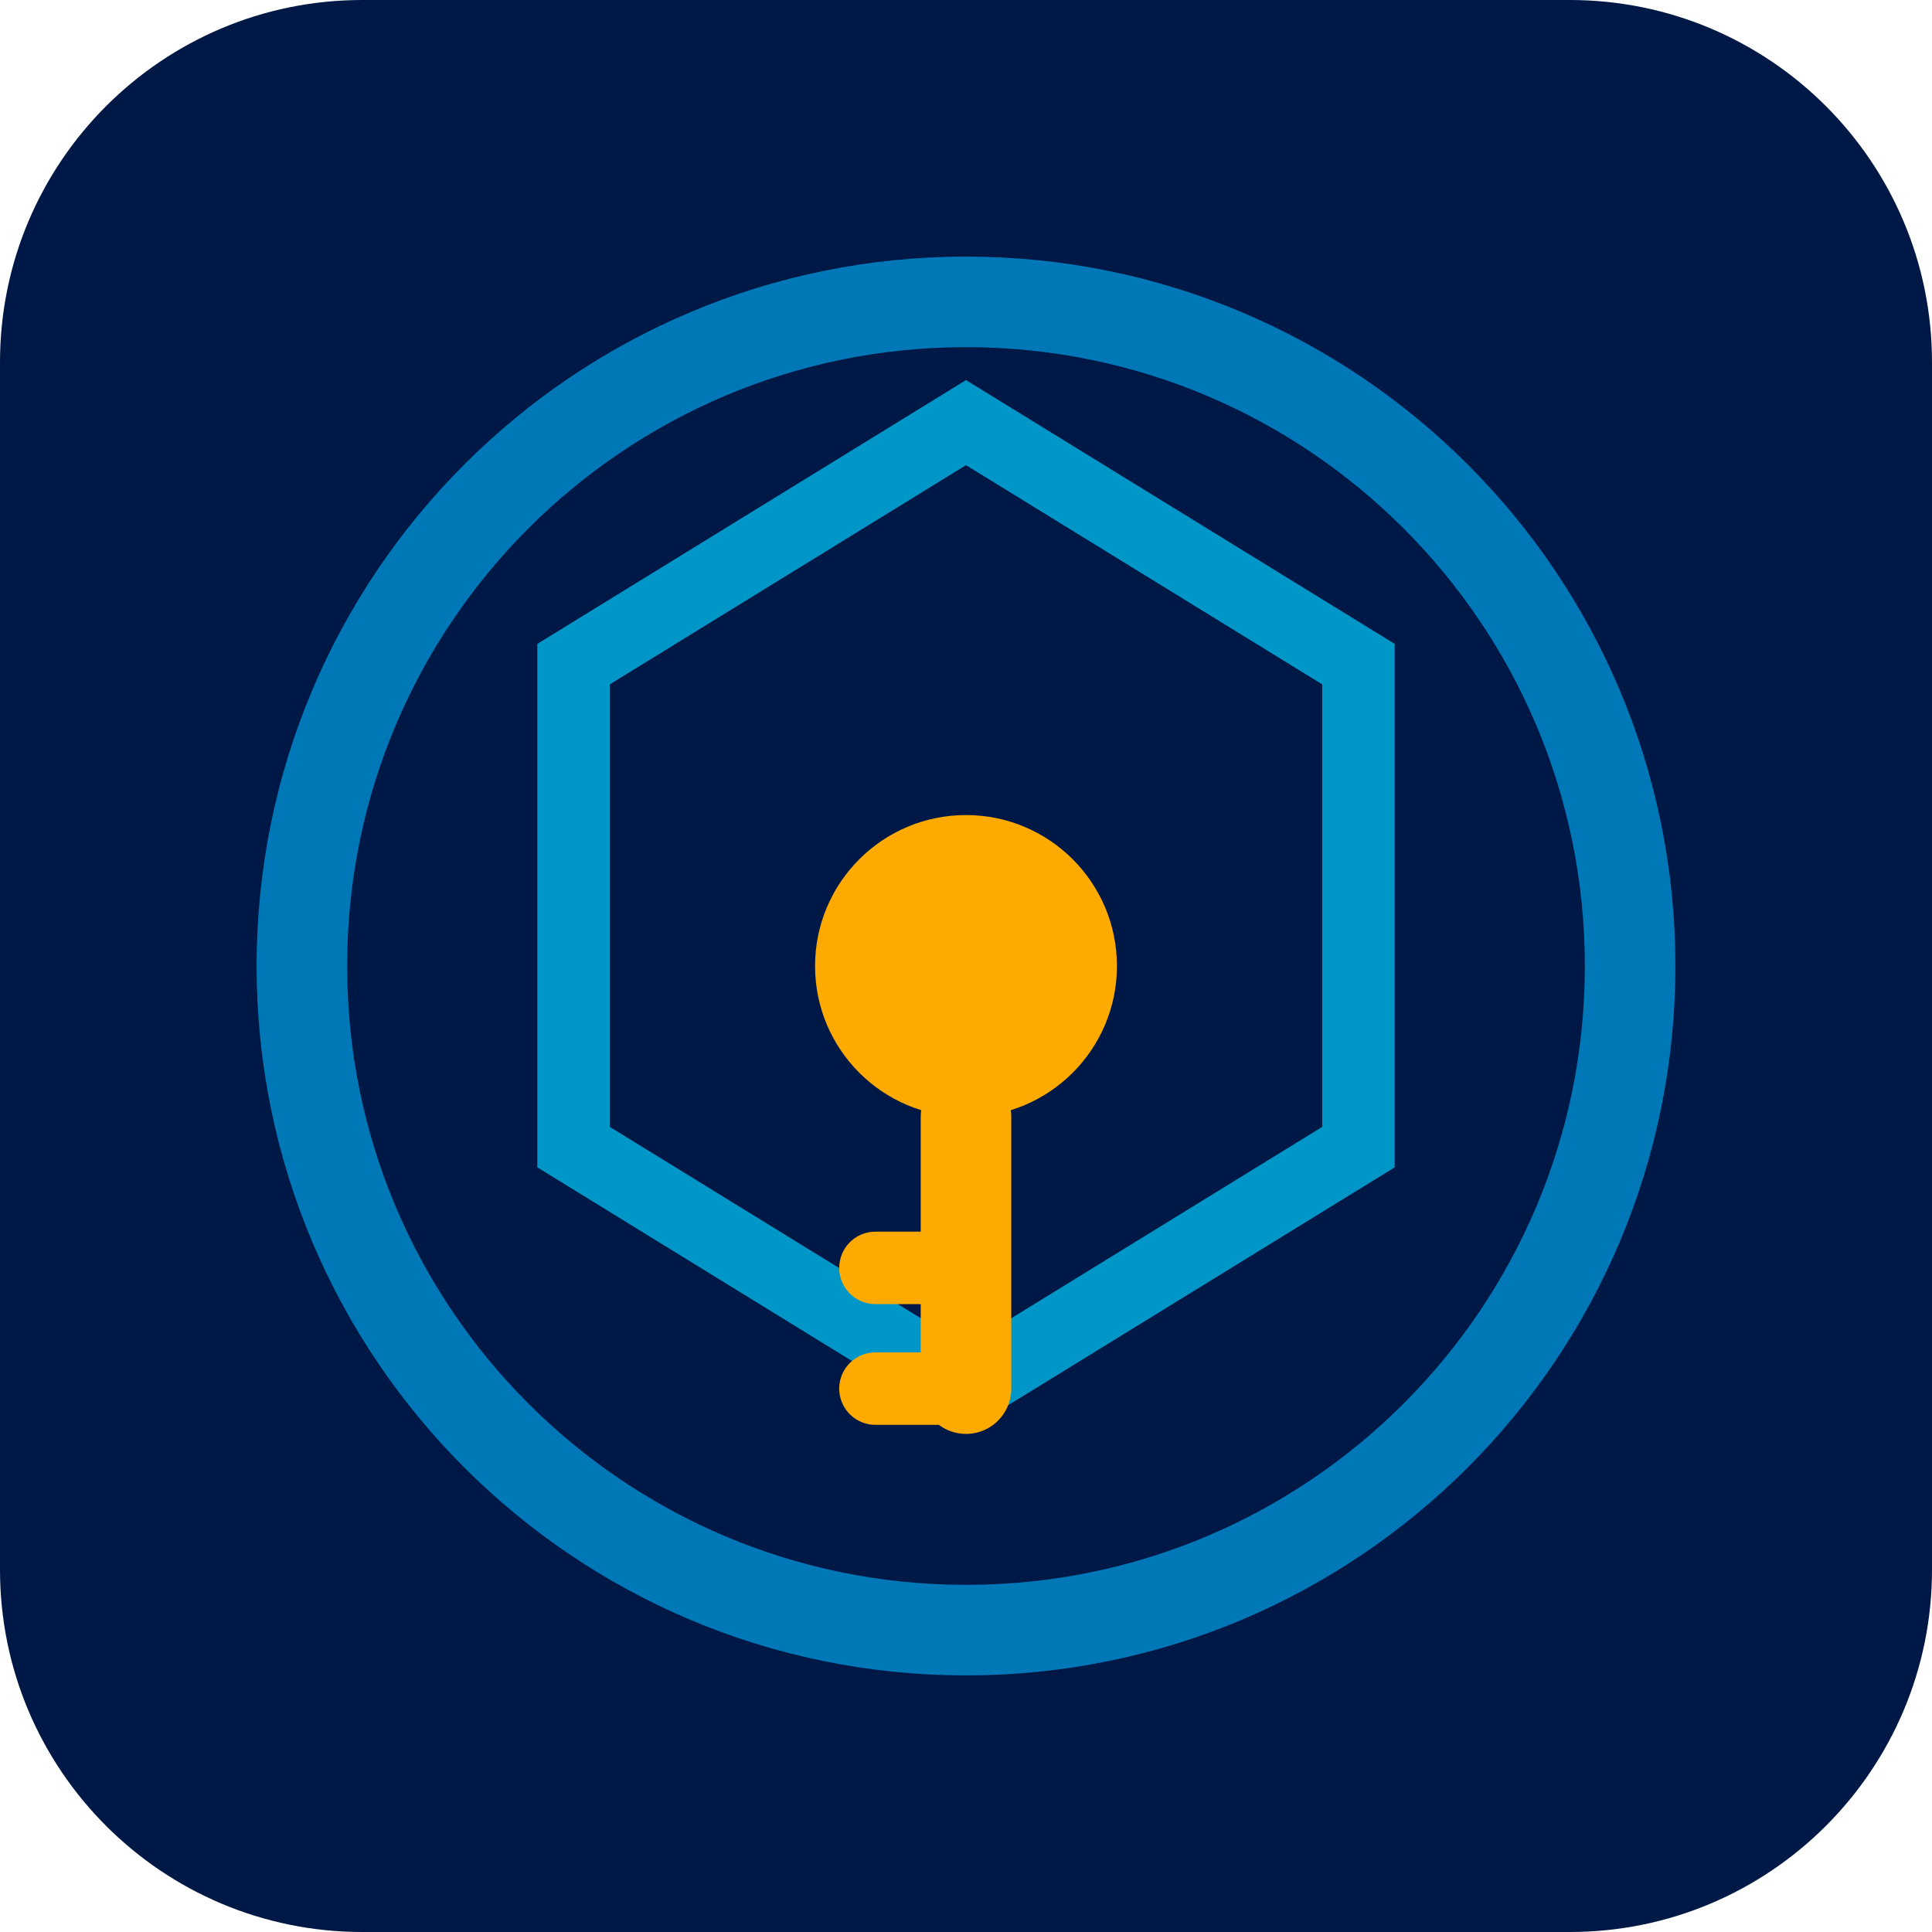
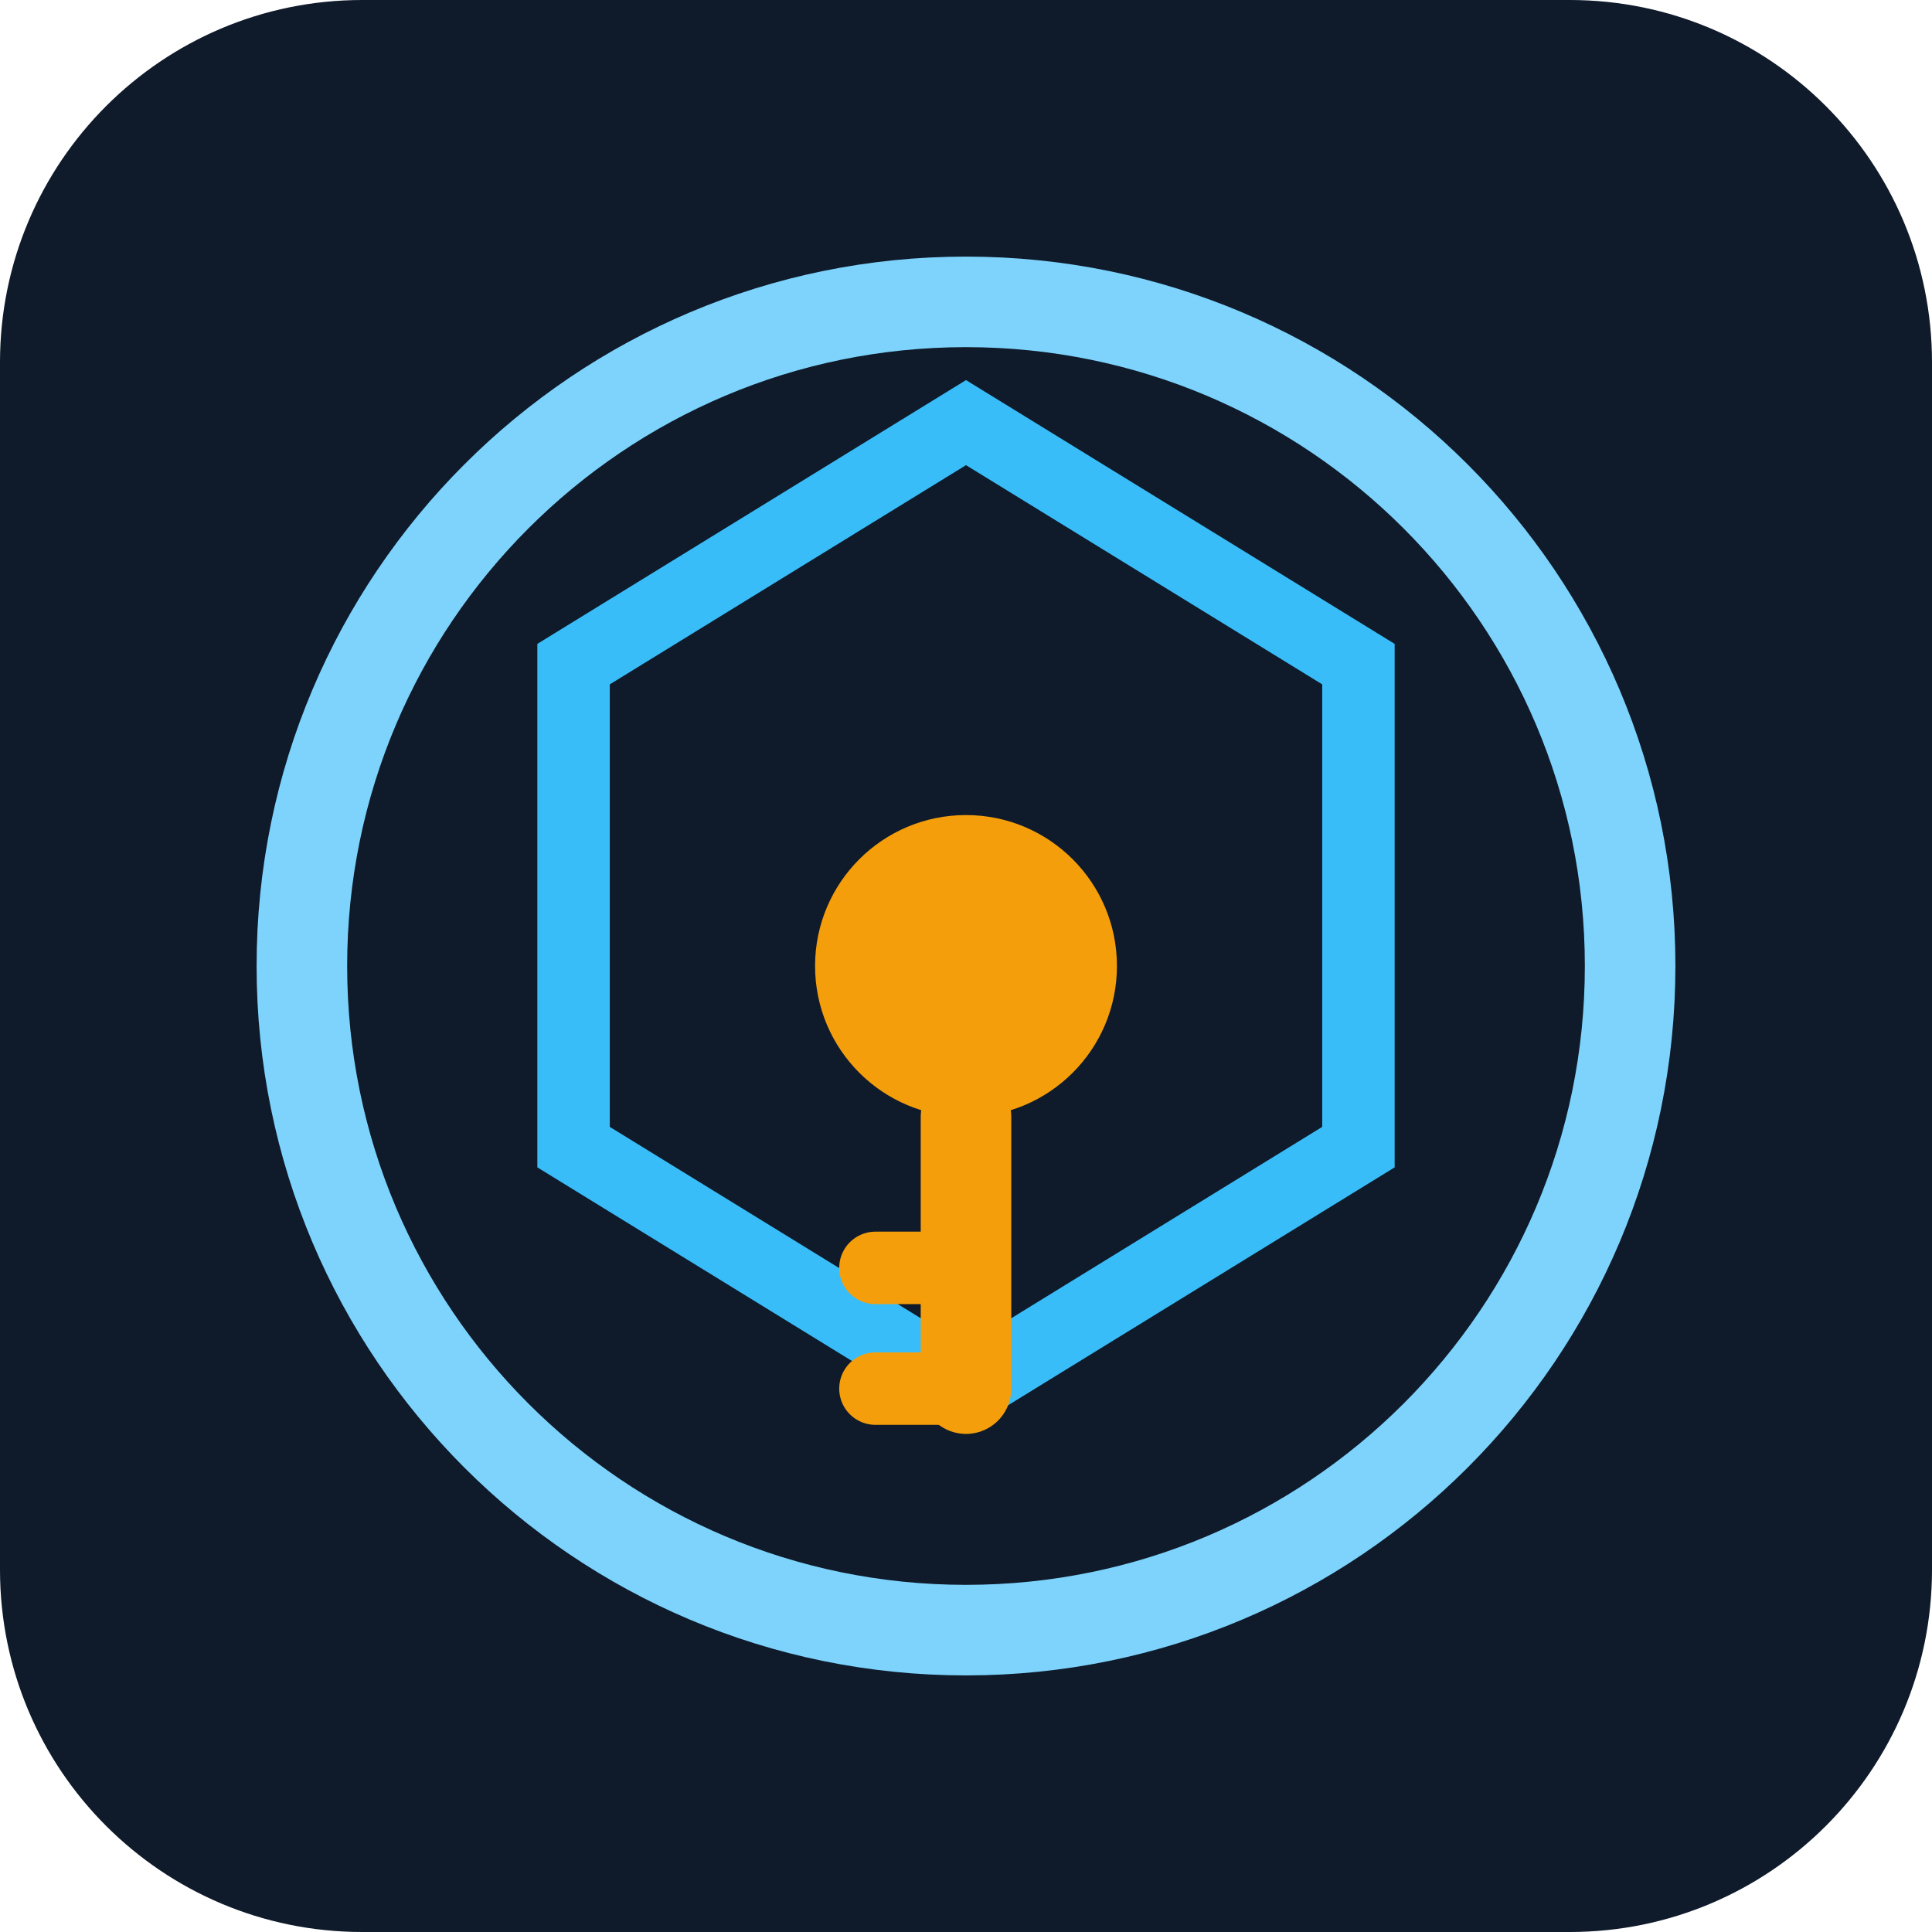
<svg xmlns="http://www.w3.org/2000/svg" viewBox="0 0 32 32" fill="none">
-   <rect width="32" height="32" rx="6" fill="#001845" />
-   <circle cx="16" cy="16" r="11" stroke="#0077b6" stroke-width="1.5" fill="none" />
-   <polygon points="16,7 22.5,11 22.5,19 16,23 9.5,19 9.5,11" stroke="#0096c7" stroke-width="1.2" fill="none" />
-   <circle cx="16" cy="16" r="2.5" fill="#ffaa00" />
-   <line x1="16" y1="18.5" x2="16" y2="23" stroke="#ffaa00" stroke-width="1.5" stroke-linecap="round" />
-   <line x1="14.5" y1="21" x2="16" y2="21" stroke="#ffaa00" stroke-width="1.2" stroke-linecap="round" />
-   <line x1="14.5" y1="23" x2="16" y2="23" stroke="#ffaa00" stroke-width="1.2" stroke-linecap="round" />
+   <rect width="32" height="32" rx="6" fill="#0f1a2a" />
+   <circle cx="16" cy="16" r="11" stroke="#7dd3fc" stroke-width="1.5" fill="none" />
+   <polygon points="16,7 22.5,11 22.5,19 16,23 9.5,19 9.5,11" stroke="#38bdf8" stroke-width="1.2" fill="none" />
+   <circle cx="16" cy="16" r="2.5" fill="#f59e0b" />
+   <line x1="16" y1="18.5" x2="16" y2="23" stroke="#f59e0b" stroke-width="1.5" stroke-linecap="round" />
+   <line x1="14.5" y1="21" x2="16" y2="21" stroke="#f59e0b" stroke-width="1.2" stroke-linecap="round" />
+   <line x1="14.5" y1="23" x2="16" y2="23" stroke="#f59e0b" stroke-width="1.2" stroke-linecap="round" />
</svg>
